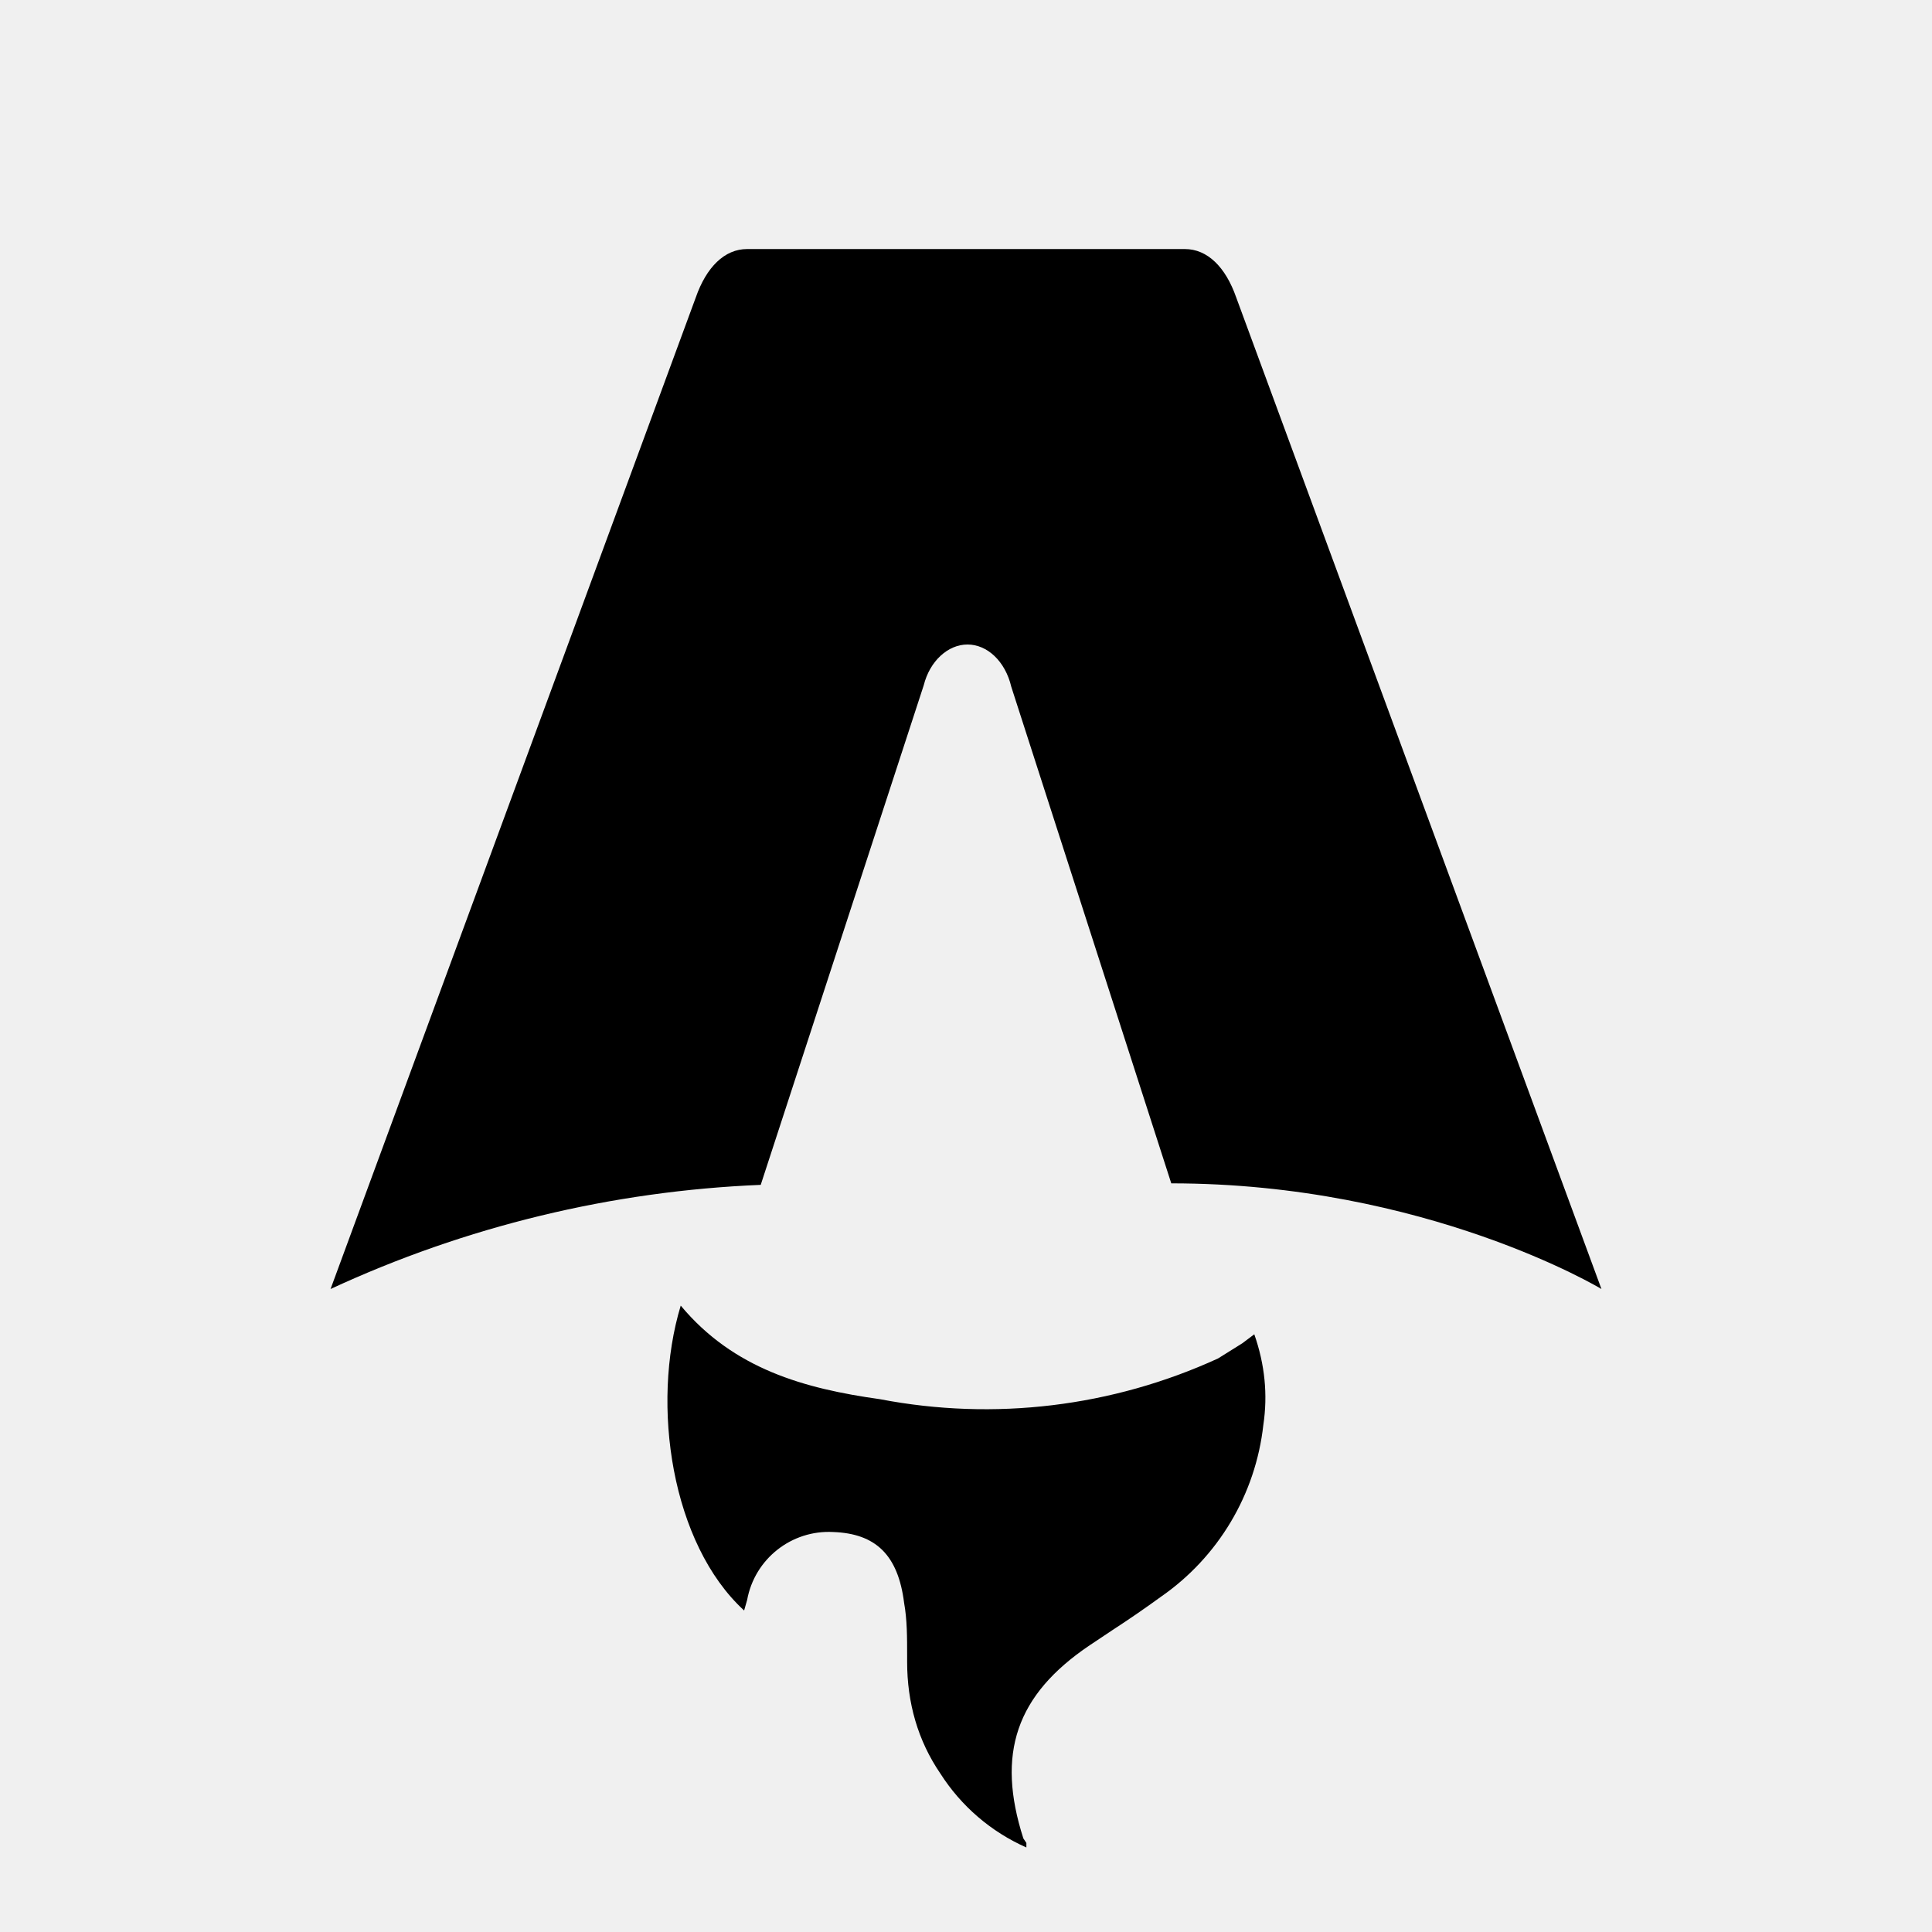
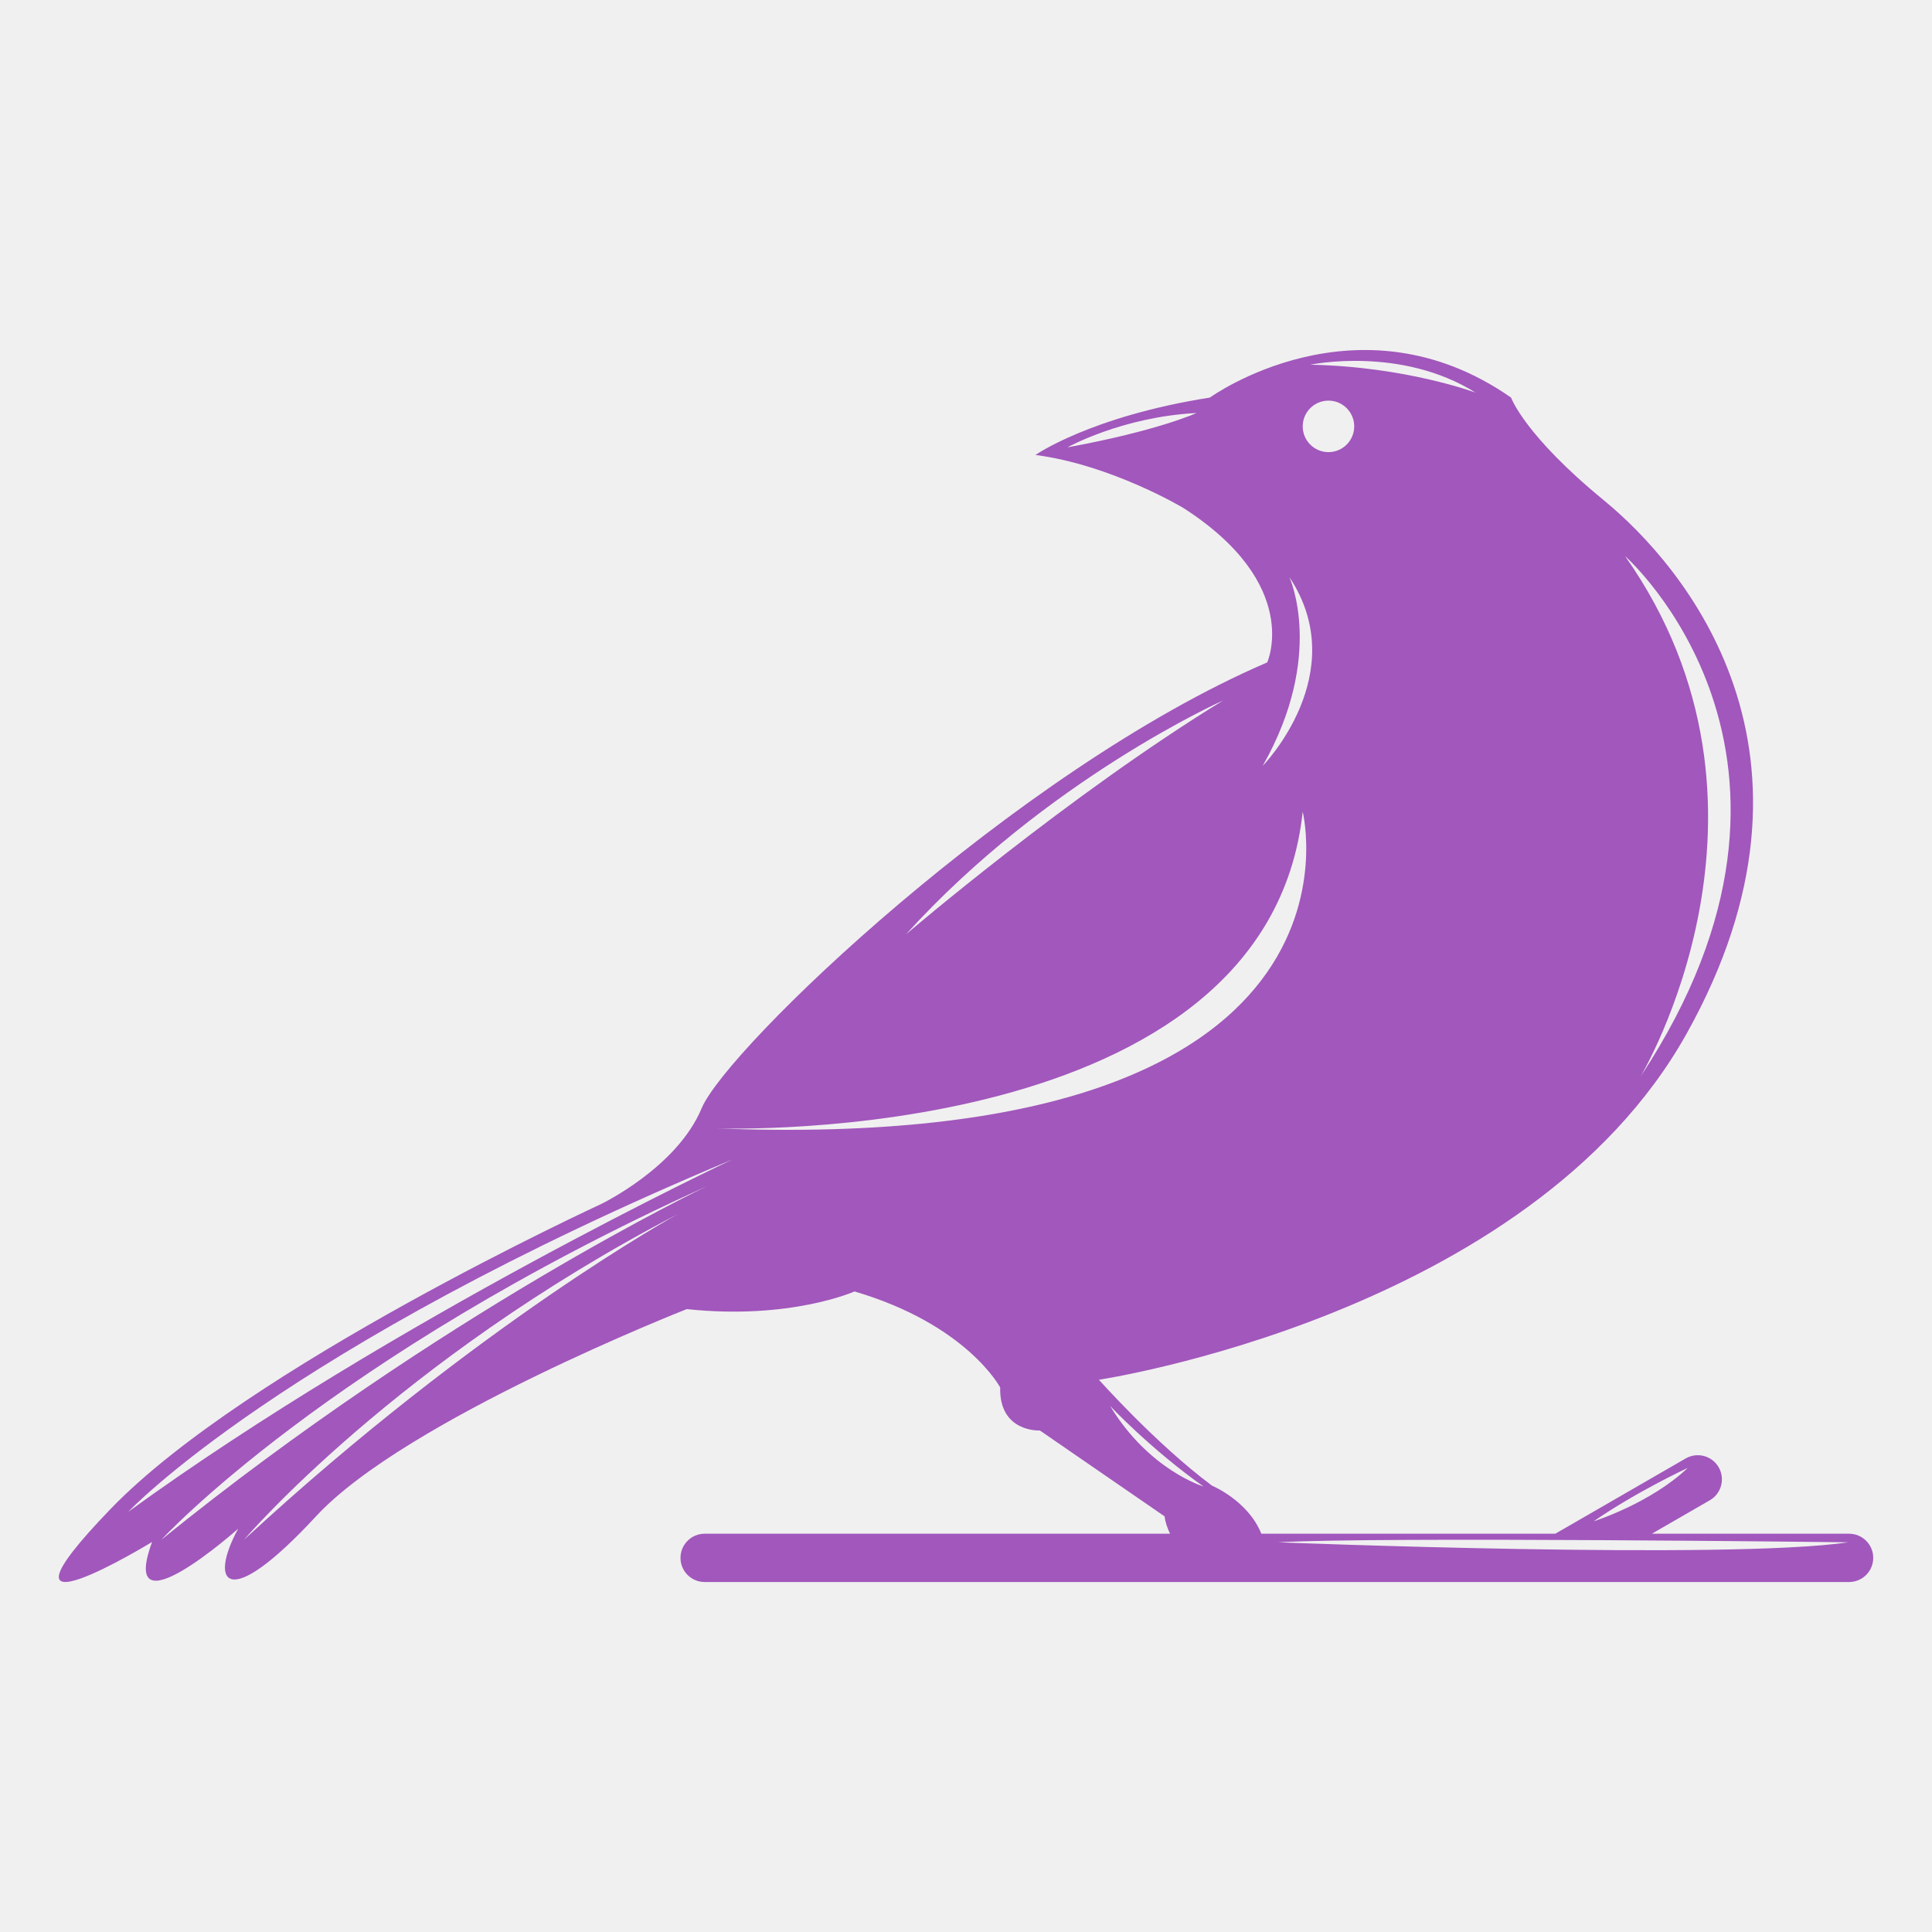
- <svg xmlns="http://www.w3.org/2000/svg" fill="none" viewBox="0 0 128 128">
-   <path d="M50.4 78.5a75.1 75.1 0 0 0-28.5 6.9l24.2-65.7c.7-2 1.9-3.2 3.4-3.2h29c1.5 0 2.7 1.2 3.4 3.2l24.2 65.7s-11.6-7-28.5-7L67 45.5c-.4-1.7-1.6-2.8-2.9-2.8-1.3 0-2.5 1.1-2.9 2.7L50.4 78.5Zm-1.1 28.2Zm-4.2-20.2c-2 6.6-.6 15.8 4.2 20.2a17.5 17.5 0 0 1 .2-.7 5.5 5.5 0 0 1 5.7-4.5c2.8.1 4.3 1.5 4.7 4.7.2 1.1.2 2.3.2 3.5v.4c0 2.7.7 5.2 2.2 7.4a13 13 0 0 0 5.7 4.9v-.3l-.2-.3c-1.8-5.6-.5-9.5 4.4-12.8l1.5-1a73 73 0 0 0 3.2-2.2 16 16 0 0 0 6.8-11.4c.3-2 .1-4-.6-6l-.8.6-1.6 1a37 37 0 0 1-22.4 2.7c-5-.7-9.7-2-13.2-6.2Z" />
-   <style>
-         path { fill: #000; }
-         @media (prefers-color-scheme: dark) {
-             path { fill: #FFF; }
-         }
+ <svg xmlns="http://www.w3.org/2000/svg" id="Camada_1" data-name="Camada 1" viewBox="0 0 1000 1000">
+   <defs>
+     <style>
+       .cls-1 {
+         fill: #a157bc;
+         stroke-width: 0px;
+       }
    </style>
+   </defs>
+   <path class="cls-1" d="M830.11,258.91c-41.12-33.7-47.98-53.12-47.98-53.12-79.39-55.4-155.93,0-155.93,0-61.69,9.71-90.25,29.7-90.25,29.7,39.41,5.14,76.54,27.42,76.54,27.42,61.79,39.73,43.41,79.96,43.41,79.96-130.23,55.98-279.88,199.91-292.73,230.76-12.85,30.84-52.26,49.69-52.26,49.69,0,0-182.49,83.96-253.6,157.65-71.11,73.68,21.42,17.14,21.42,17.14-17.99,48.84,44.55-6.85,44.55-6.85-15.42,28.27-6,43.7,40.27-6.4,46.27-50.09,191.92-107.27,191.92-107.27,53.69,5.71,86.82-9.14,86.82-9.14,58.26,17.14,75.4,49.69,75.4,49.69-.57,23.42,20.56,22.28,20.56,22.28l64.54,44.44c.36,2.96,1.4,6.02,2.81,8.99h-240.87c-6.9,0-12.5,5.59-12.5,12.5h0c0,6.9,5.59,12.5,12.5,12.5h592.35c6.9,0,12.5-5.59,12.5-12.5h0c0-6.9-5.59-12.5-12.5-12.5h-102.07l30-17.32c5.98-3.45,8.02-11.09,4.57-17.07h0c-3.45-5.98-11.09-8.02-17.07-4.57l-67.48,38.96h-152.17c-6.84-17.12-25.51-24.87-25.51-24.87-29.13-21.7-58.55-54.83-58.55-54.83,0,0,222.76-33.41,304.15-179.06,81.39-145.65-1.71-242.47-42.84-276.16ZM552.51,231.55s28.3-15.8,66.81-17.77c0,0-20.08,9.22-66.81,17.77ZM873.59,759.78c-19.42,18.43-48.71,27.65-48.71,27.65,22.38-15.47,48.71-27.65,48.71-27.65ZM956.73,798.29c-62.53,9.22-295.28,0-295.28,0,52-2.96,295.28,0,295.28,0ZM622.94,769.41s-28.14-8.39-48.38-41.72c0,0,21.01,22.39,48.38,41.72ZM633.14,362.54c-79.65,48.71-164.24,121.11-164.24,121.11,72.72-80.3,164.24-121.11,164.24-121.11ZM126.31,796.97s78.99-92.81,224.46-168.51c0,0-103.34,56.61-224.46,168.51ZM83.52,796.97s86.23-94.13,282.38-182.99c0,0-136.91,65.16-282.38,182.99ZM66.41,782.49s79.65-84.91,312.66-182.33c0,0-173.77,81.62-312.66,182.33ZM370.28,584.04c-.06,0-.1,0-.1,0,.03,0,.07,0,.1,0,5.76.2,285.43,9.06,304-163.9,0,0,44.42,177.69-304,163.9ZM653.55,396.44c32.58-57.27,13.82-97.75,13.82-97.75,33.08,49.86-13.82,97.75-13.82,97.75ZM687.61,234.02c-7.36,0-13.33-5.97-13.33-13.33s5.97-13.33,13.33-13.33,13.33,5.97,13.33,13.33-5.97,13.33-13.33,13.33ZM678.23,188.77s46.73-9.87,85.57,14.48c0,0-35.87-13.49-85.57-14.48ZM849.04,557.38s83.92-139.22-7.9-269.54c0,0,117.49,103.67,7.9,269.54Z" />
</svg>
